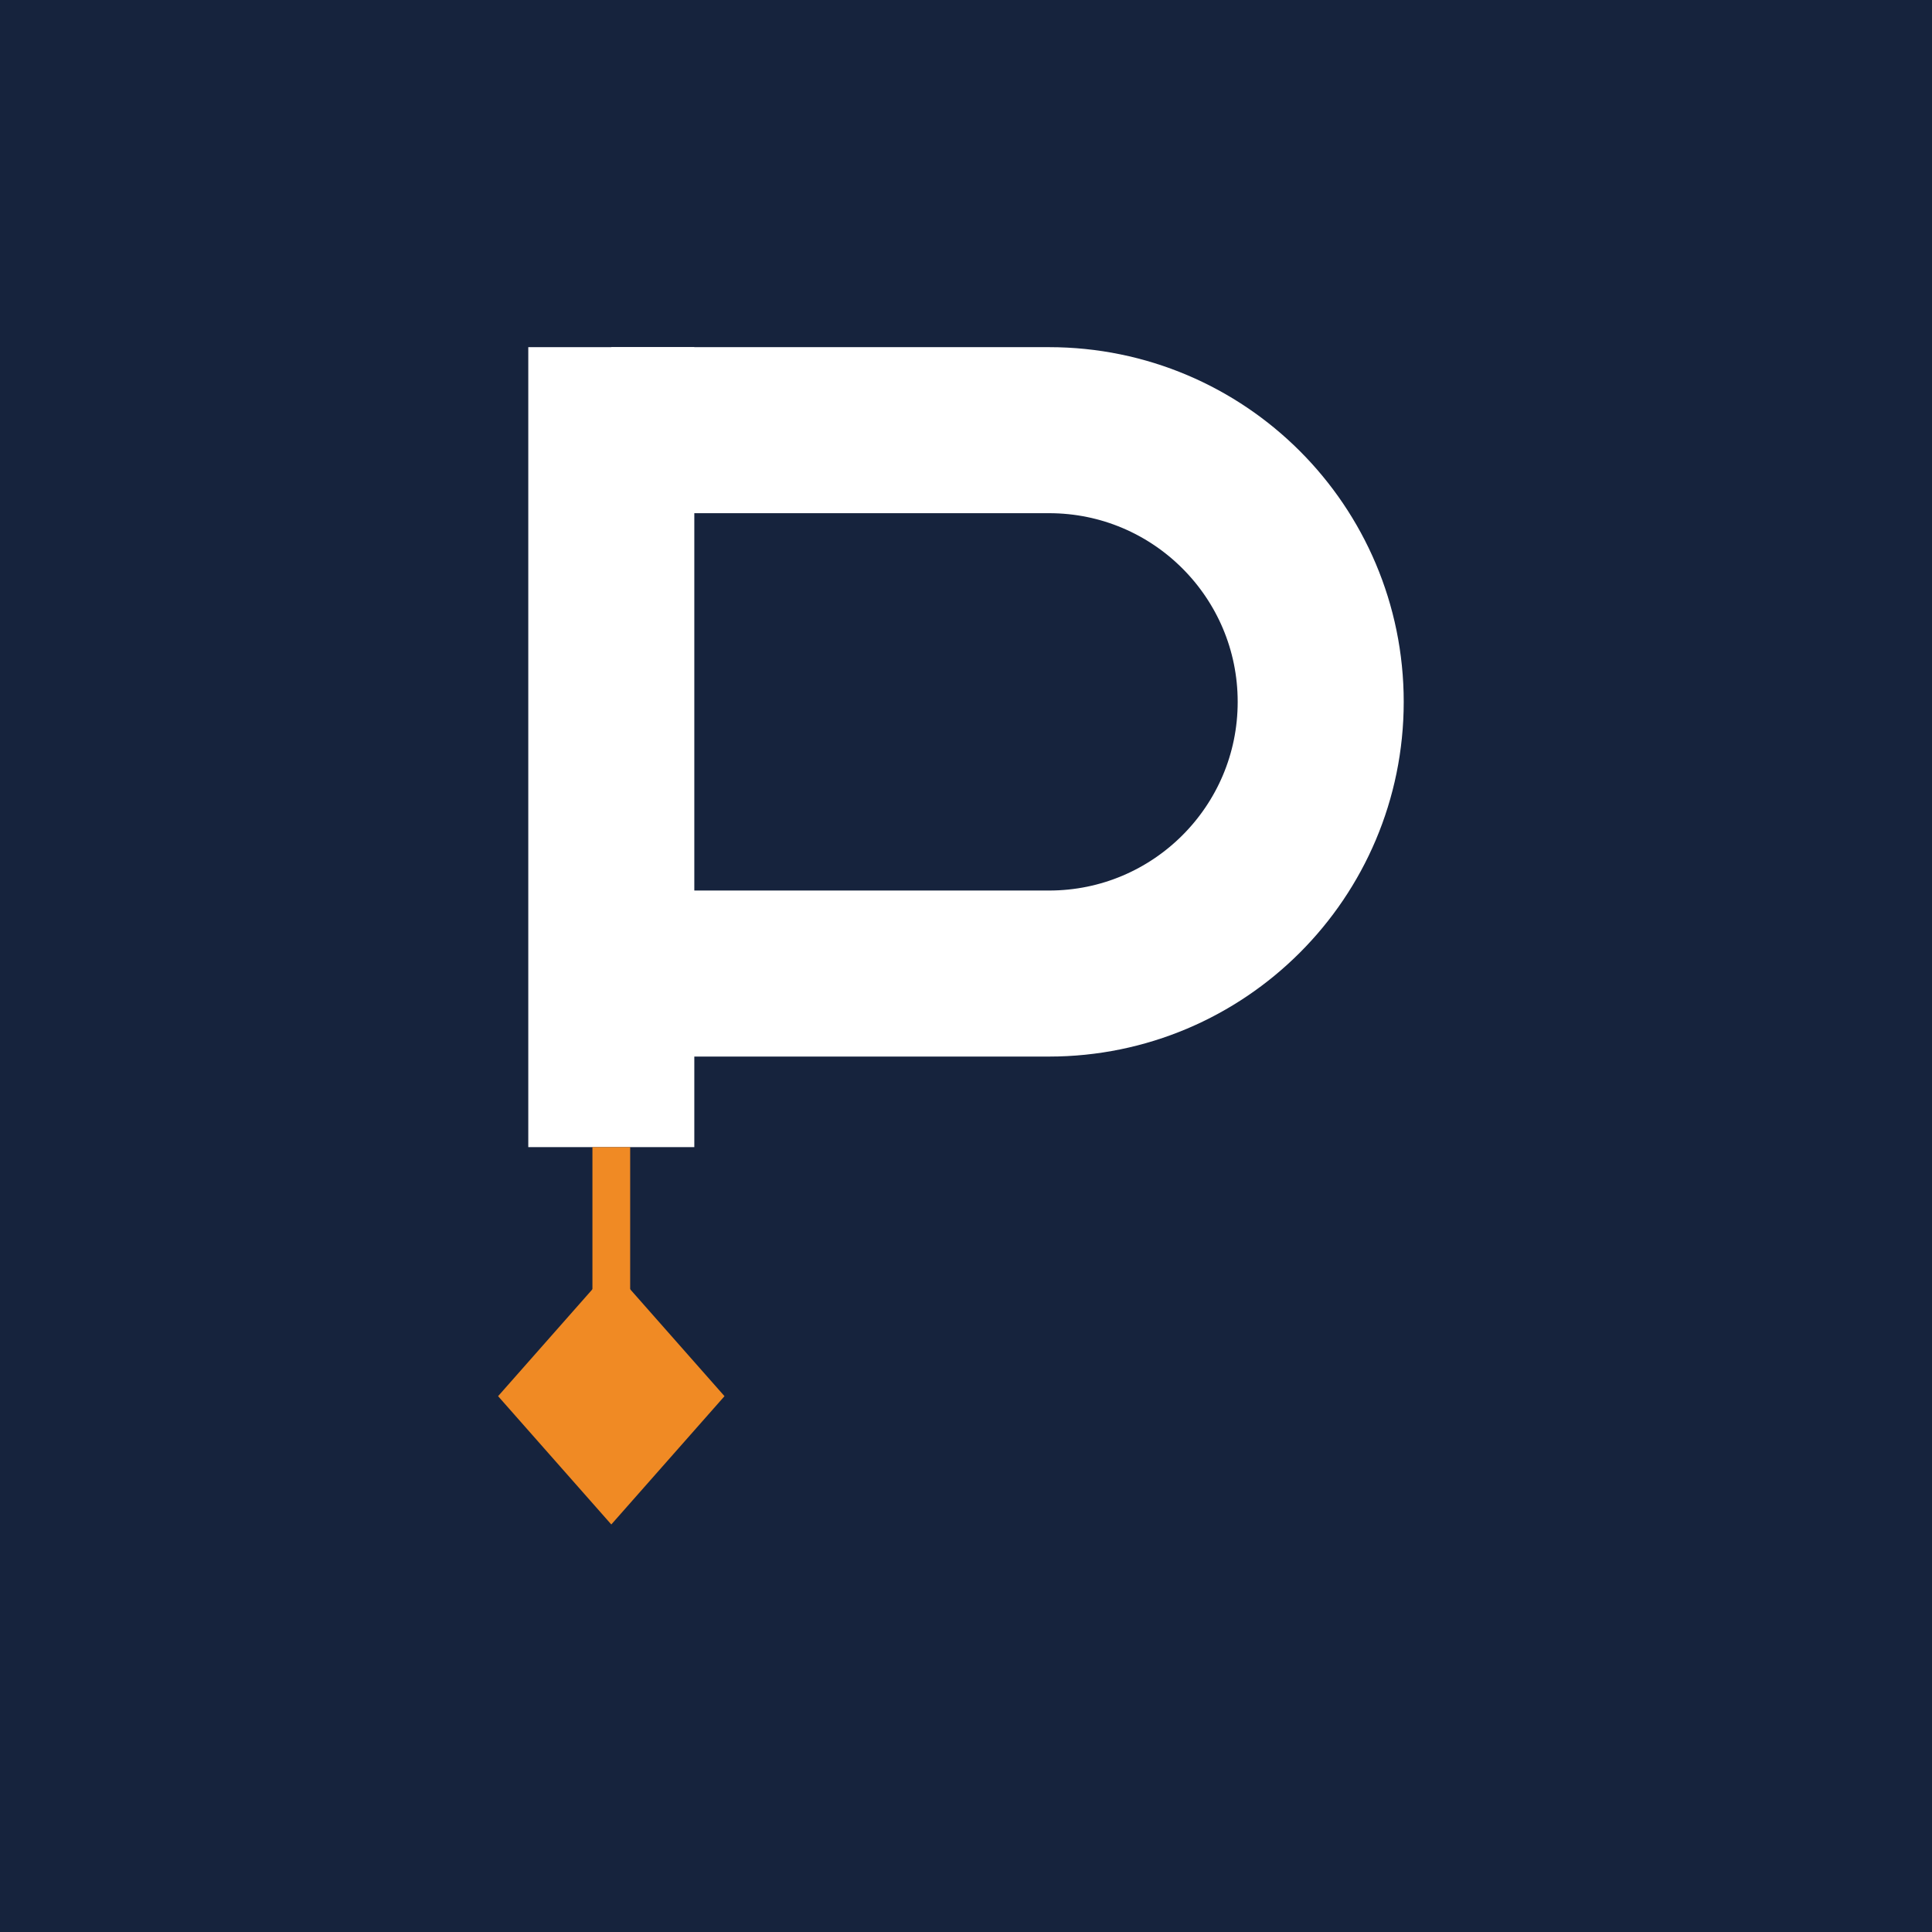
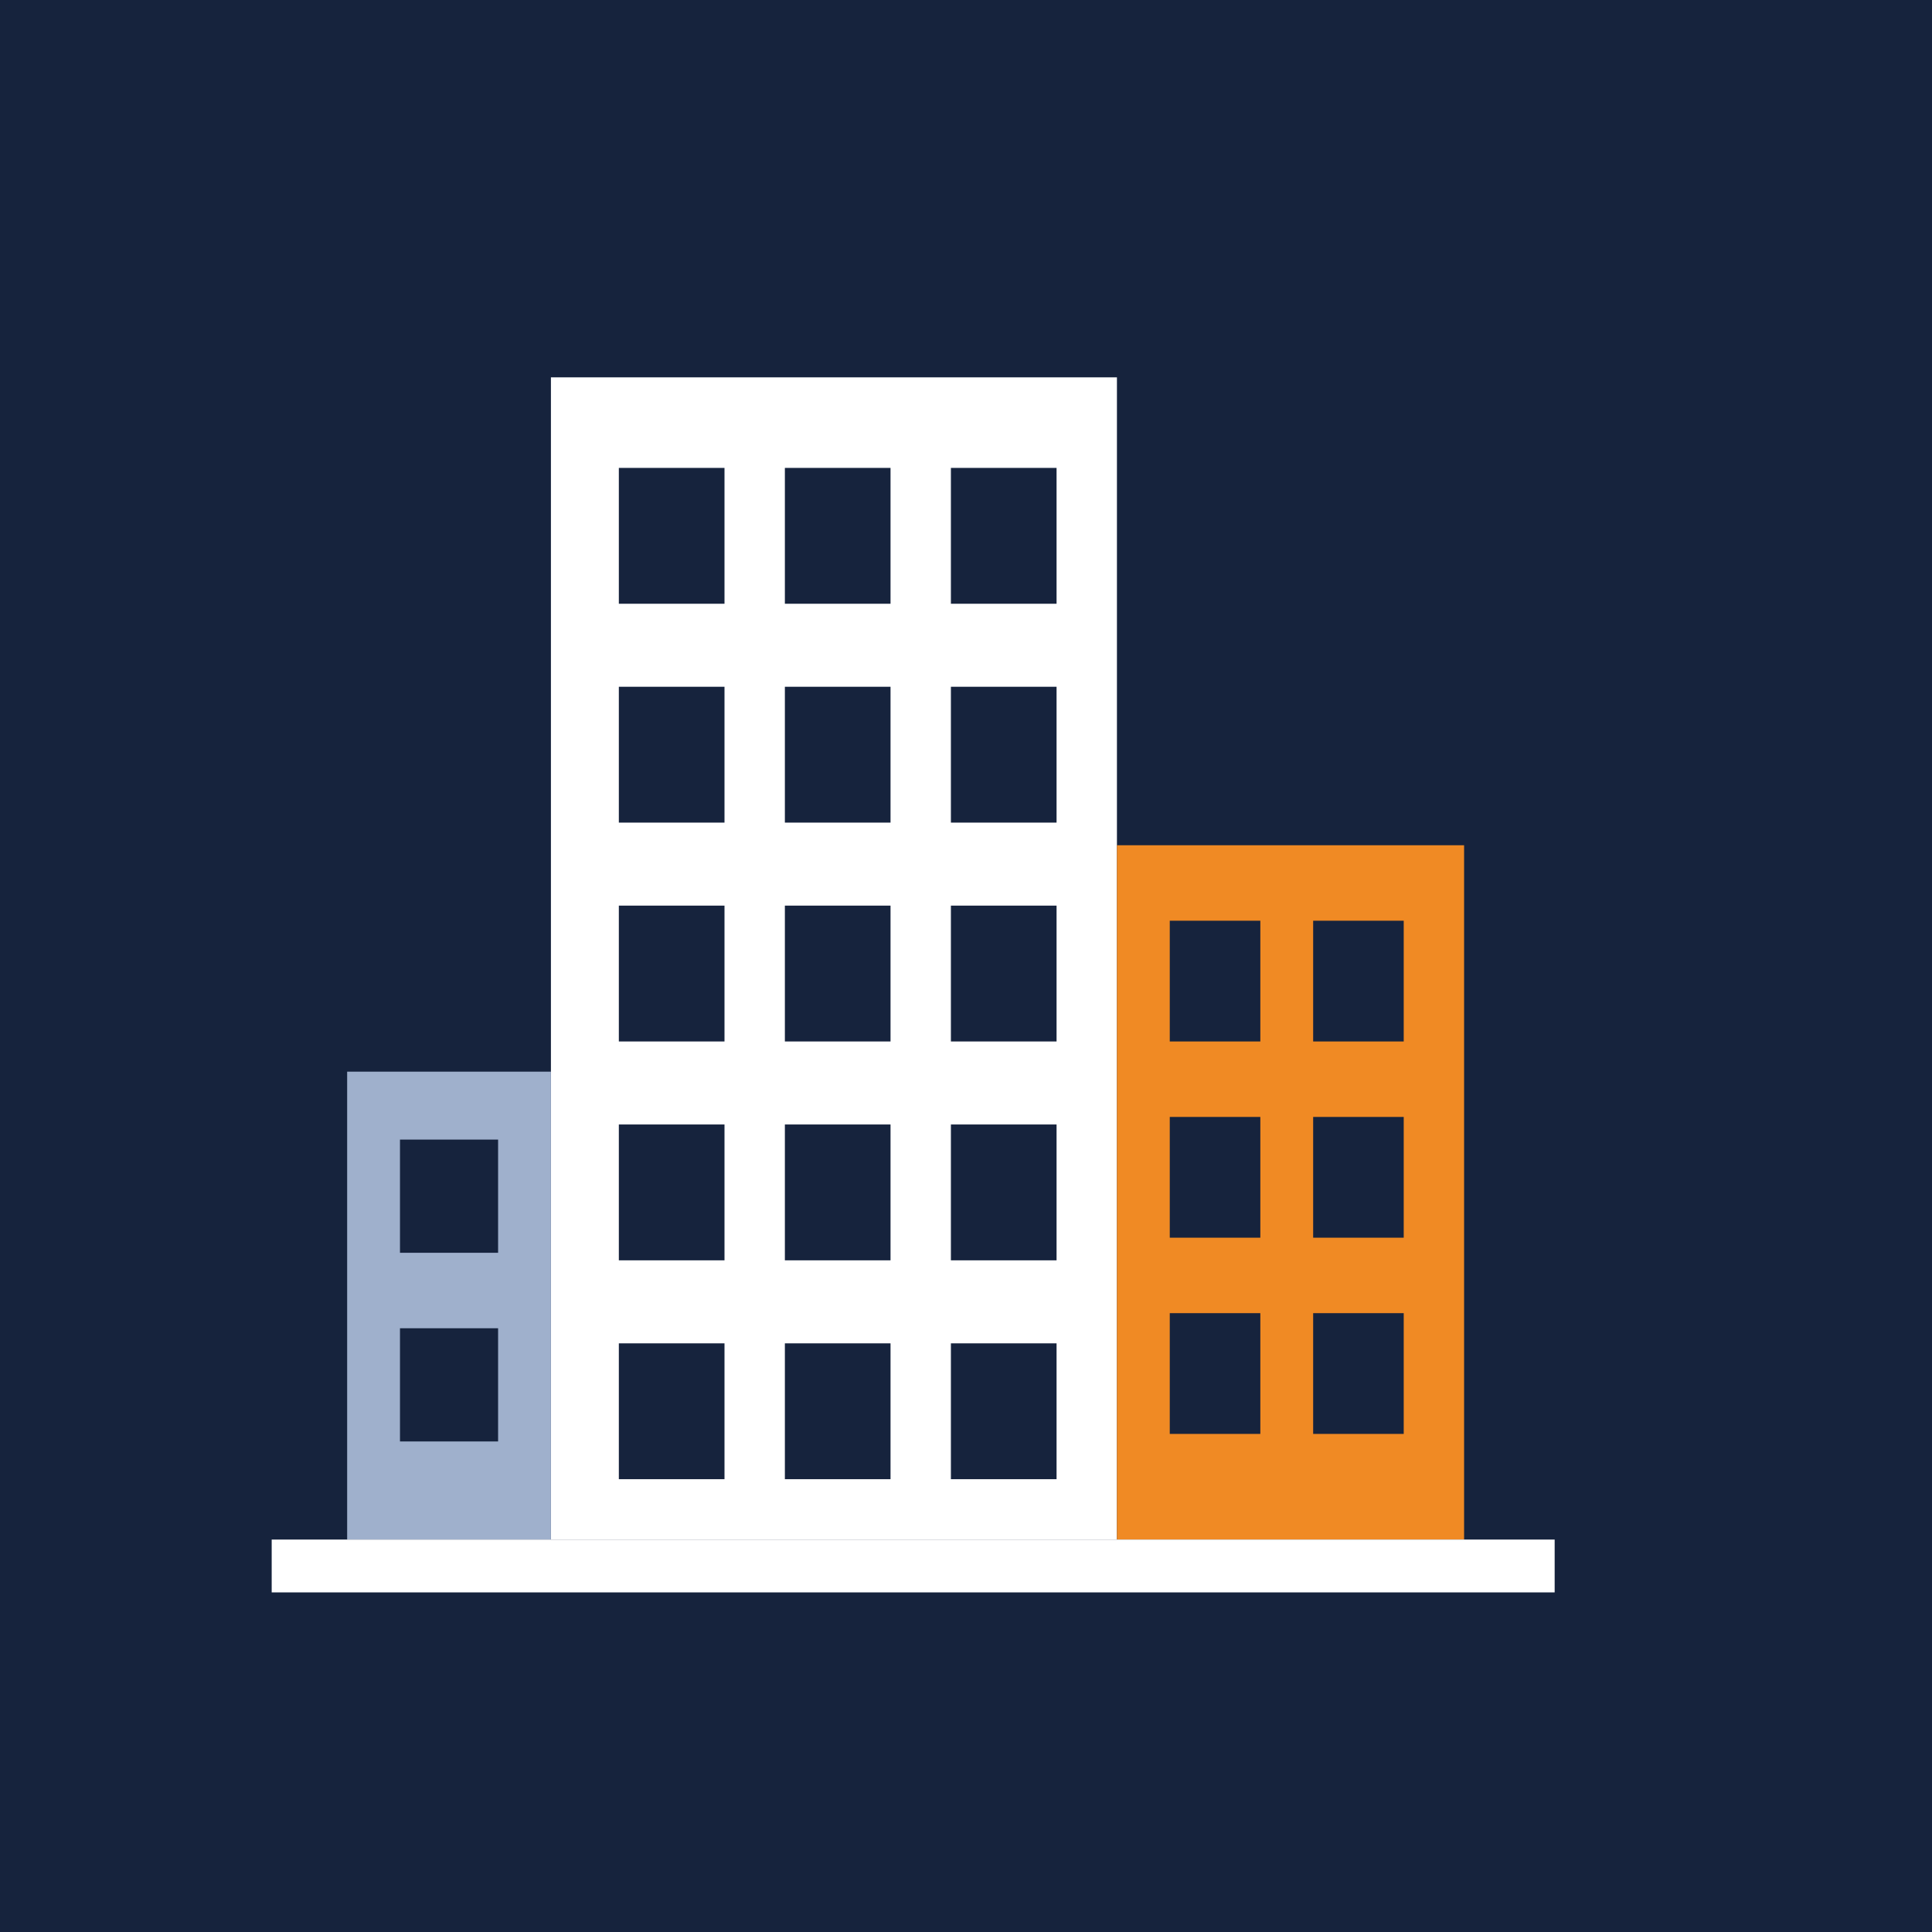
<svg xmlns="http://www.w3.org/2000/svg" viewBox="0 0 512 512">
  <rect width="512" height="512" fill="#16233d" />
-   <g transform="translate(-16 -6)">
-     <path d="M178 120h116a72 72 0 0 1 0 144H178" fill="none" stroke="#fff" stroke-width="44" stroke-linejoin="round" stroke-linecap="butt" />
-     <rect x="156" y="98" width="44" height="212" fill="#fff" />
-     <line x1="178" y1="310" x2="178" y2="352" stroke="#f08a24" stroke-width="10" />
-     <path d="M178 342l30 34-30 34-30-34z" fill="#f08a24" />
+   <g transform="translate(-4 -4)">
+     <rect x="150" y="104" width="150" height="308" fill="#fff" />
+     <rect x="168" y="128" width="28" height="36" fill="#16233d" />
+     <rect x="212" y="128" width="28" height="36" fill="#16233d" />
+     <rect x="256" y="128" width="28" height="36" fill="#16233d" />
+     <rect x="168" y="186" width="28" height="36" fill="#16233d" />
+     <rect x="212" y="186" width="28" height="36" fill="#16233d" />
+     <rect x="256" y="186" width="28" height="36" fill="#16233d" />
+     <rect x="168" y="244" width="28" height="36" fill="#16233d" />
+     <rect x="212" y="244" width="28" height="36" fill="#16233d" />
+     <rect x="256" y="244" width="28" height="36" fill="#16233d" />
+     <rect x="168" y="302" width="28" height="36" fill="#16233d" />
+     <rect x="212" y="302" width="28" height="36" fill="#16233d" />
+     <rect x="256" y="302" width="28" height="36" fill="#16233d" />
+     <rect x="168" y="360" width="28" height="36" fill="#16233d" />
+     <rect x="212" y="360" width="28" height="36" fill="#16233d" />
+     <rect x="256" y="360" width="28" height="36" fill="#16233d" />
+     <rect x="300" y="228" width="92" height="184" fill="#f08a24" />
+     <rect x="314" y="248" width="24" height="32" fill="#16233d" />
+     <rect x="352" y="248" width="24" height="32" fill="#16233d" />
+     <rect x="314" y="300" width="24" height="32" fill="#16233d" />
+     <rect x="352" y="300" width="24" height="32" fill="#16233d" />
+     <rect x="314" y="352" width="24" height="32" fill="#16233d" />
+     <rect x="352" y="352" width="24" height="32" fill="#16233d" />
+     <rect x="96" y="288" width="54" height="124" fill="#9fb0cc" />
+     <rect x="110" y="306" width="26" height="30" fill="#16233d" />
+     <rect x="110" y="356" width="26" height="30" fill="#16233d" />
+     <rect x="76" y="412" width="340" height="14" fill="#fff" />
  </g>
</svg>
